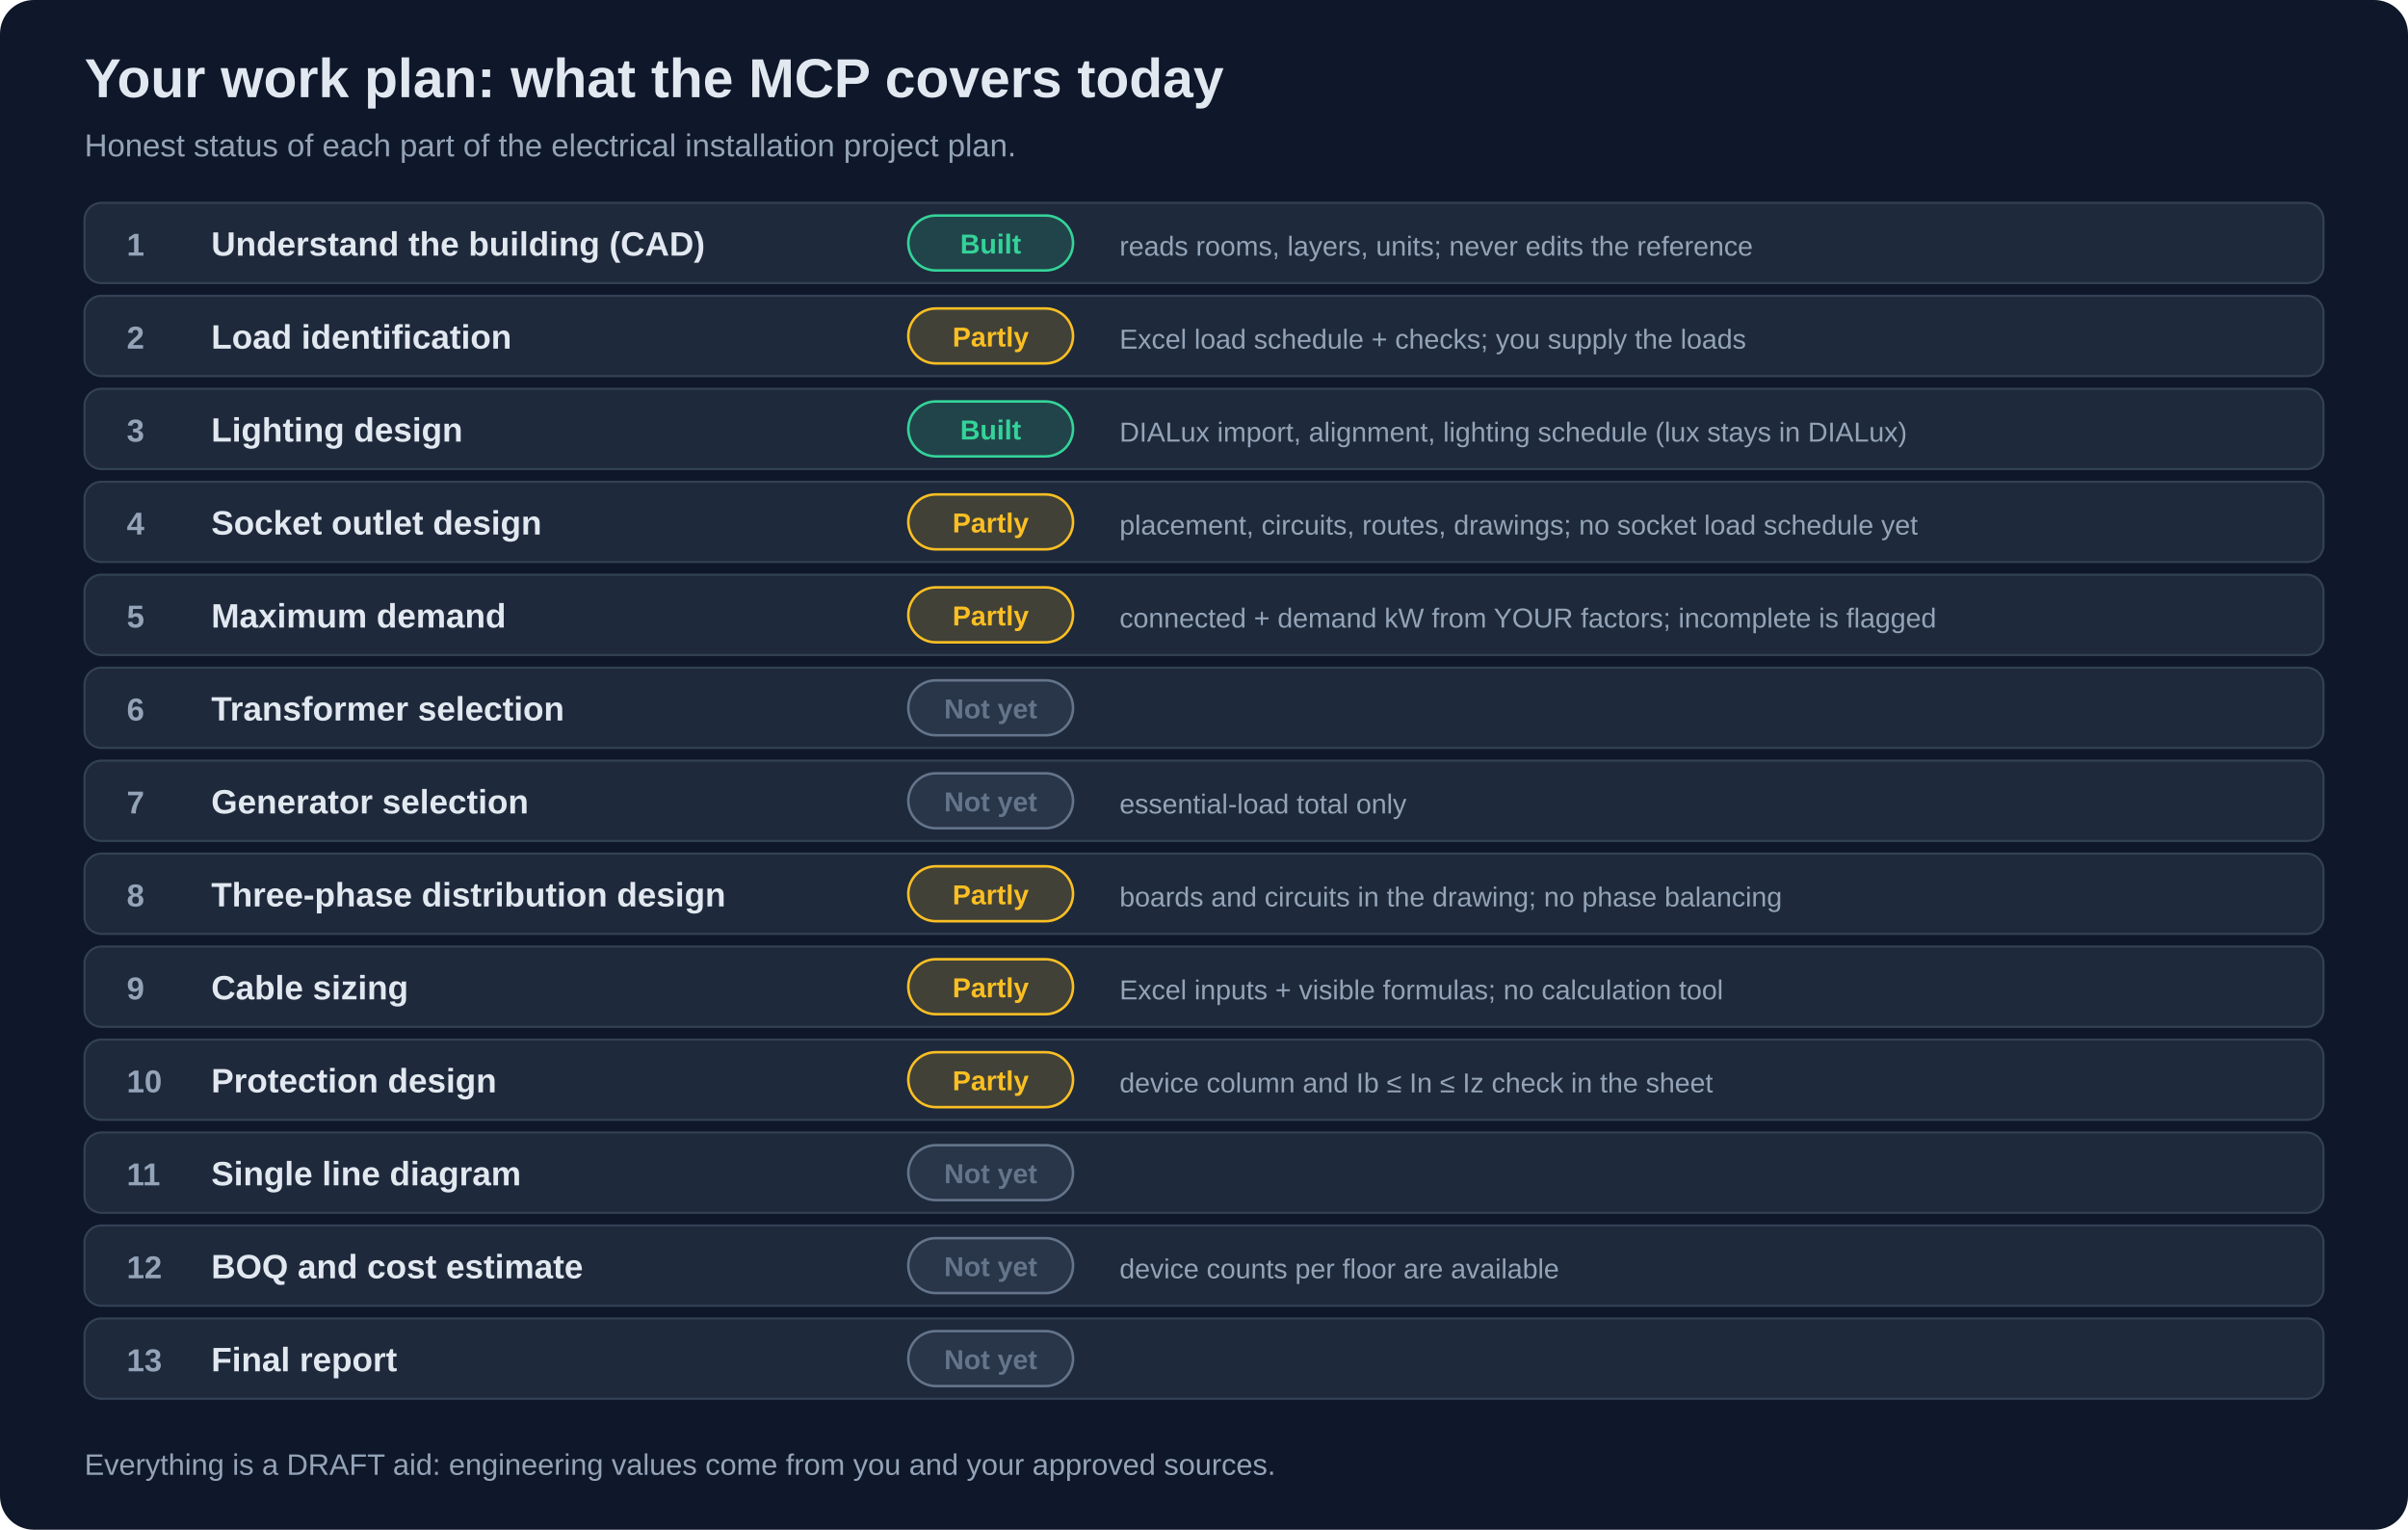
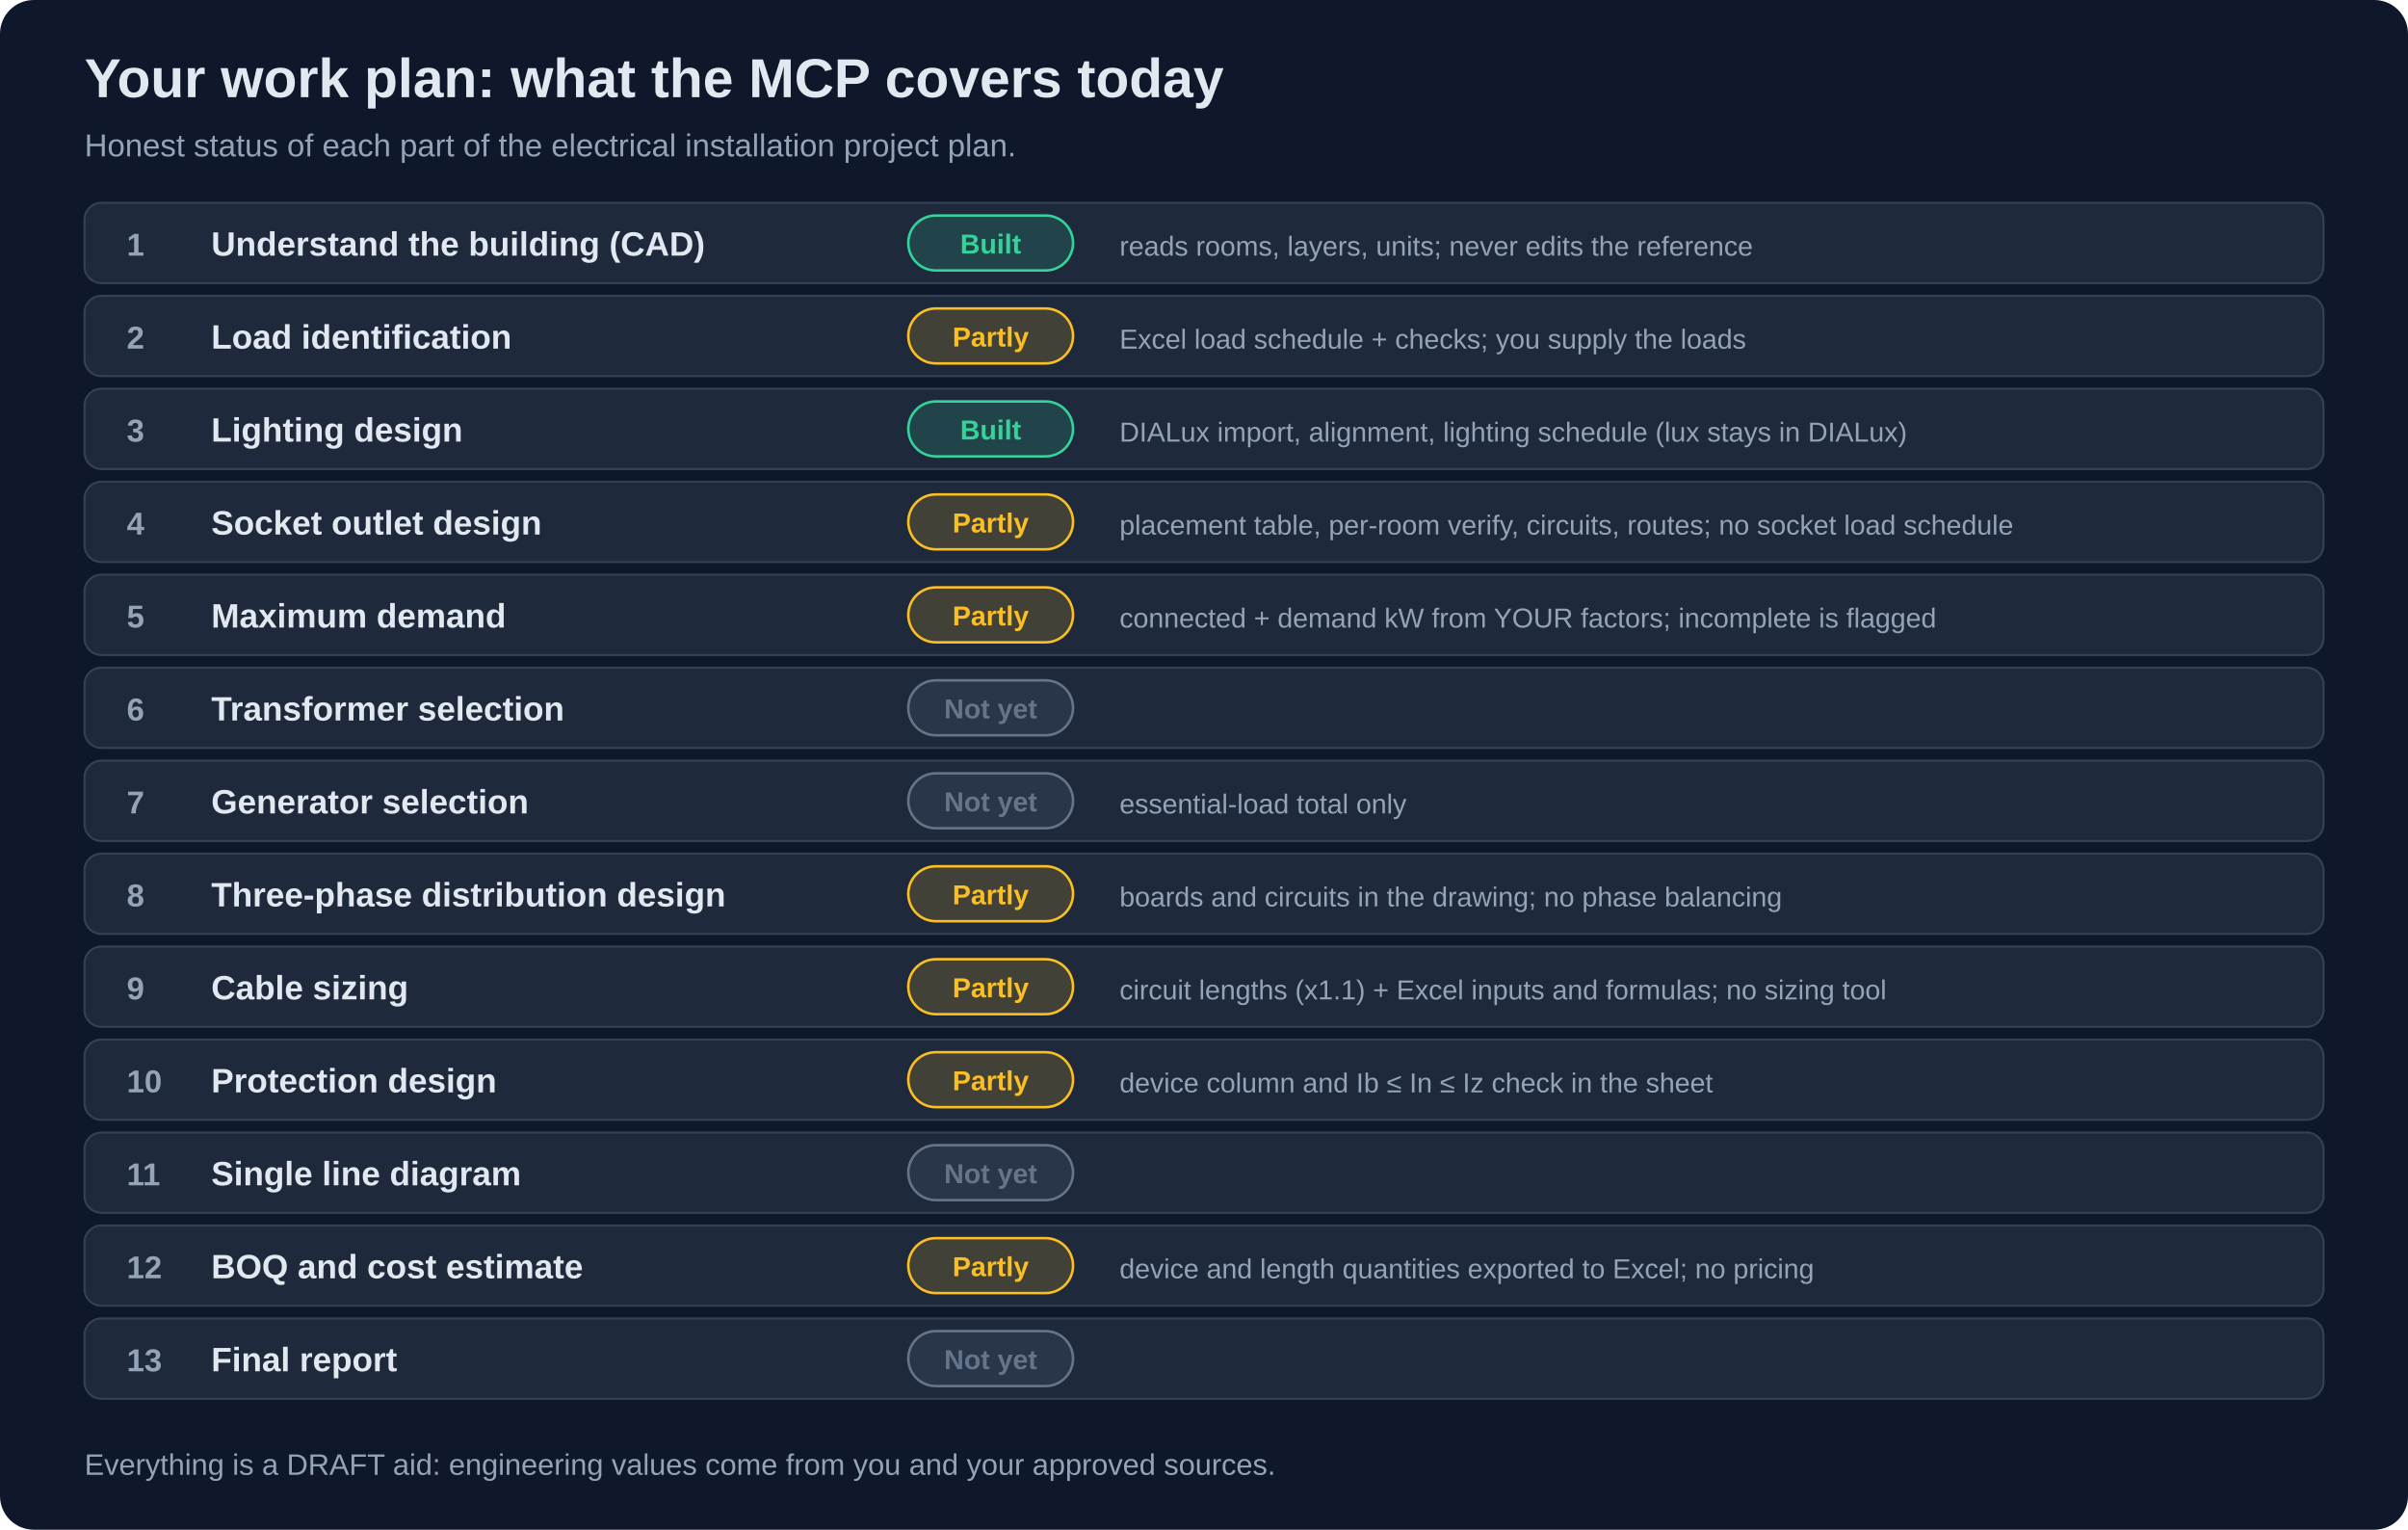
<svg xmlns="http://www.w3.org/2000/svg" viewBox="0 0 1140 724" width="1140" height="724" role="img" aria-label="Work plan coverage">
  <defs>
    <marker id="a" viewBox="0 0 10 10" refX="9" refY="5" markerWidth="7" markerHeight="7" orient="auto-start-reverse">
      <path d="M0 0L10 5L0 10z" fill="#94a3b8" />
    </marker>
  </defs>
  <rect width="1140" height="724" rx="16" fill="#0f172a" />
  <text x="40" y="46" font-family="'Segoe UI', 'Helvetica Neue', Arial, sans-serif" font-size="26" fill="#e2e8f0" font-weight="700" text-anchor="start">Your work plan: what the MCP covers today</text>
  <text x="40" y="74" font-family="'Segoe UI', 'Helvetica Neue', Arial, sans-serif" font-size="15" fill="#94a3b8" font-weight="400" text-anchor="start">Honest status of each part of the electrical installation project plan.</text>
  <rect x="40" y="96" width="1060" height="38" rx="8" fill="#1e293b" stroke="#334155" stroke-width="1" />
  <text x="60" y="121" font-family="'Segoe UI', 'Helvetica Neue', Arial, sans-serif" font-size="15" fill="#94a3b8" font-weight="700" text-anchor="start">1</text>
  <text x="100" y="121" font-family="'Segoe UI', 'Helvetica Neue', Arial, sans-serif" font-size="16" fill="#e2e8f0" font-weight="600" text-anchor="start">Understand the building (CAD)</text>
  <rect x="430" y="102" width="78" height="26" rx="13" fill="#34d399" fill-opacity="0.16" stroke="#34d399" stroke-width="1.2" />
  <text x="469.0" y="120" font-family="'Segoe UI', 'Helvetica Neue', Arial, sans-serif" font-size="13" fill="#34d399" font-weight="600" text-anchor="middle">Built</text>
  <text x="530" y="121" font-family="'Segoe UI', 'Helvetica Neue', Arial, sans-serif" font-size="13" fill="#94a3b8" font-weight="400" text-anchor="start">reads rooms, layers, units; never edits the reference</text>
  <rect x="40" y="140" width="1060" height="38" rx="8" fill="#1e293b" stroke="#334155" stroke-width="1" />
  <text x="60" y="165" font-family="'Segoe UI', 'Helvetica Neue', Arial, sans-serif" font-size="15" fill="#94a3b8" font-weight="700" text-anchor="start">2</text>
  <text x="100" y="165" font-family="'Segoe UI', 'Helvetica Neue', Arial, sans-serif" font-size="16" fill="#e2e8f0" font-weight="600" text-anchor="start">Load identification</text>
  <rect x="430" y="146" width="78" height="26" rx="13" fill="#fbbf24" fill-opacity="0.16" stroke="#fbbf24" stroke-width="1.2" />
  <text x="469.0" y="164" font-family="'Segoe UI', 'Helvetica Neue', Arial, sans-serif" font-size="13" fill="#fbbf24" font-weight="600" text-anchor="middle">Partly</text>
  <text x="530" y="165" font-family="'Segoe UI', 'Helvetica Neue', Arial, sans-serif" font-size="13" fill="#94a3b8" font-weight="400" text-anchor="start">Excel load schedule + checks; you supply the loads</text>
  <rect x="40" y="184" width="1060" height="38" rx="8" fill="#1e293b" stroke="#334155" stroke-width="1" />
  <text x="60" y="209" font-family="'Segoe UI', 'Helvetica Neue', Arial, sans-serif" font-size="15" fill="#94a3b8" font-weight="700" text-anchor="start">3</text>
  <text x="100" y="209" font-family="'Segoe UI', 'Helvetica Neue', Arial, sans-serif" font-size="16" fill="#e2e8f0" font-weight="600" text-anchor="start">Lighting design</text>
  <rect x="430" y="190" width="78" height="26" rx="13" fill="#34d399" fill-opacity="0.16" stroke="#34d399" stroke-width="1.2" />
  <text x="469.0" y="208" font-family="'Segoe UI', 'Helvetica Neue', Arial, sans-serif" font-size="13" fill="#34d399" font-weight="600" text-anchor="middle">Built</text>
  <text x="530" y="209" font-family="'Segoe UI', 'Helvetica Neue', Arial, sans-serif" font-size="13" fill="#94a3b8" font-weight="400" text-anchor="start">DIALux import, alignment, lighting schedule (lux stays in DIALux)</text>
  <rect x="40" y="228" width="1060" height="38" rx="8" fill="#1e293b" stroke="#334155" stroke-width="1" />
  <text x="60" y="253" font-family="'Segoe UI', 'Helvetica Neue', Arial, sans-serif" font-size="15" fill="#94a3b8" font-weight="700" text-anchor="start">4</text>
  <text x="100" y="253" font-family="'Segoe UI', 'Helvetica Neue', Arial, sans-serif" font-size="16" fill="#e2e8f0" font-weight="600" text-anchor="start">Socket outlet design</text>
  <rect x="430" y="234" width="78" height="26" rx="13" fill="#fbbf24" fill-opacity="0.16" stroke="#fbbf24" stroke-width="1.2" />
  <text x="469.0" y="252" font-family="'Segoe UI', 'Helvetica Neue', Arial, sans-serif" font-size="13" fill="#fbbf24" font-weight="600" text-anchor="middle">Partly</text>
-   <text x="530" y="253" font-family="'Segoe UI', 'Helvetica Neue', Arial, sans-serif" font-size="13" fill="#94a3b8" font-weight="400" text-anchor="start">placement, circuits, routes, drawings; no socket load schedule yet</text>
+   <text x="530" y="253" font-family="'Segoe UI', 'Helvetica Neue', Arial, sans-serif" font-size="13" fill="#94a3b8" font-weight="400" text-anchor="start">placement table, per-room verify, circuits, routes; no socket load schedule</text>
  <rect x="40" y="272" width="1060" height="38" rx="8" fill="#1e293b" stroke="#334155" stroke-width="1" />
  <text x="60" y="297" font-family="'Segoe UI', 'Helvetica Neue', Arial, sans-serif" font-size="15" fill="#94a3b8" font-weight="700" text-anchor="start">5</text>
  <text x="100" y="297" font-family="'Segoe UI', 'Helvetica Neue', Arial, sans-serif" font-size="16" fill="#e2e8f0" font-weight="600" text-anchor="start">Maximum demand</text>
  <rect x="430" y="278" width="78" height="26" rx="13" fill="#fbbf24" fill-opacity="0.16" stroke="#fbbf24" stroke-width="1.2" />
  <text x="469.0" y="296" font-family="'Segoe UI', 'Helvetica Neue', Arial, sans-serif" font-size="13" fill="#fbbf24" font-weight="600" text-anchor="middle">Partly</text>
  <text x="530" y="297" font-family="'Segoe UI', 'Helvetica Neue', Arial, sans-serif" font-size="13" fill="#94a3b8" font-weight="400" text-anchor="start">connected + demand kW from YOUR factors; incomplete is flagged</text>
  <rect x="40" y="316" width="1060" height="38" rx="8" fill="#1e293b" stroke="#334155" stroke-width="1" />
  <text x="60" y="341" font-family="'Segoe UI', 'Helvetica Neue', Arial, sans-serif" font-size="15" fill="#94a3b8" font-weight="700" text-anchor="start">6</text>
  <text x="100" y="341" font-family="'Segoe UI', 'Helvetica Neue', Arial, sans-serif" font-size="16" fill="#e2e8f0" font-weight="600" text-anchor="start">Transformer selection</text>
  <rect x="430" y="322" width="78" height="26" rx="13" fill="#64748b" fill-opacity="0.16" stroke="#64748b" stroke-width="1.2" />
  <text x="469.0" y="340" font-family="'Segoe UI', 'Helvetica Neue', Arial, sans-serif" font-size="13" fill="#64748b" font-weight="600" text-anchor="middle">Not yet</text>
  <text x="530" y="341" font-family="'Segoe UI', 'Helvetica Neue', Arial, sans-serif" font-size="13" fill="#94a3b8" font-weight="400" text-anchor="start" />
  <rect x="40" y="360" width="1060" height="38" rx="8" fill="#1e293b" stroke="#334155" stroke-width="1" />
  <text x="60" y="385" font-family="'Segoe UI', 'Helvetica Neue', Arial, sans-serif" font-size="15" fill="#94a3b8" font-weight="700" text-anchor="start">7</text>
  <text x="100" y="385" font-family="'Segoe UI', 'Helvetica Neue', Arial, sans-serif" font-size="16" fill="#e2e8f0" font-weight="600" text-anchor="start">Generator selection</text>
  <rect x="430" y="366" width="78" height="26" rx="13" fill="#64748b" fill-opacity="0.16" stroke="#64748b" stroke-width="1.2" />
  <text x="469.0" y="384" font-family="'Segoe UI', 'Helvetica Neue', Arial, sans-serif" font-size="13" fill="#64748b" font-weight="600" text-anchor="middle">Not yet</text>
  <text x="530" y="385" font-family="'Segoe UI', 'Helvetica Neue', Arial, sans-serif" font-size="13" fill="#94a3b8" font-weight="400" text-anchor="start">essential-load total only</text>
  <rect x="40" y="404" width="1060" height="38" rx="8" fill="#1e293b" stroke="#334155" stroke-width="1" />
  <text x="60" y="429" font-family="'Segoe UI', 'Helvetica Neue', Arial, sans-serif" font-size="15" fill="#94a3b8" font-weight="700" text-anchor="start">8</text>
  <text x="100" y="429" font-family="'Segoe UI', 'Helvetica Neue', Arial, sans-serif" font-size="16" fill="#e2e8f0" font-weight="600" text-anchor="start">Three-phase distribution design</text>
  <rect x="430" y="410" width="78" height="26" rx="13" fill="#fbbf24" fill-opacity="0.16" stroke="#fbbf24" stroke-width="1.2" />
  <text x="469.0" y="428" font-family="'Segoe UI', 'Helvetica Neue', Arial, sans-serif" font-size="13" fill="#fbbf24" font-weight="600" text-anchor="middle">Partly</text>
  <text x="530" y="429" font-family="'Segoe UI', 'Helvetica Neue', Arial, sans-serif" font-size="13" fill="#94a3b8" font-weight="400" text-anchor="start">boards and circuits in the drawing; no phase balancing</text>
  <rect x="40" y="448" width="1060" height="38" rx="8" fill="#1e293b" stroke="#334155" stroke-width="1" />
  <text x="60" y="473" font-family="'Segoe UI', 'Helvetica Neue', Arial, sans-serif" font-size="15" fill="#94a3b8" font-weight="700" text-anchor="start">9</text>
  <text x="100" y="473" font-family="'Segoe UI', 'Helvetica Neue', Arial, sans-serif" font-size="16" fill="#e2e8f0" font-weight="600" text-anchor="start">Cable sizing</text>
  <rect x="430" y="454" width="78" height="26" rx="13" fill="#fbbf24" fill-opacity="0.16" stroke="#fbbf24" stroke-width="1.2" />
  <text x="469.0" y="472" font-family="'Segoe UI', 'Helvetica Neue', Arial, sans-serif" font-size="13" fill="#fbbf24" font-weight="600" text-anchor="middle">Partly</text>
-   <text x="530" y="473" font-family="'Segoe UI', 'Helvetica Neue', Arial, sans-serif" font-size="13" fill="#94a3b8" font-weight="400" text-anchor="start">Excel inputs + visible formulas; no calculation tool</text>
+   <text x="530" y="473" font-family="'Segoe UI', 'Helvetica Neue', Arial, sans-serif" font-size="13" fill="#94a3b8" font-weight="400" text-anchor="start">circuit lengths (x1.1) + Excel inputs and formulas; no sizing tool</text>
  <rect x="40" y="492" width="1060" height="38" rx="8" fill="#1e293b" stroke="#334155" stroke-width="1" />
  <text x="60" y="517" font-family="'Segoe UI', 'Helvetica Neue', Arial, sans-serif" font-size="15" fill="#94a3b8" font-weight="700" text-anchor="start">10</text>
  <text x="100" y="517" font-family="'Segoe UI', 'Helvetica Neue', Arial, sans-serif" font-size="16" fill="#e2e8f0" font-weight="600" text-anchor="start">Protection design</text>
  <rect x="430" y="498" width="78" height="26" rx="13" fill="#fbbf24" fill-opacity="0.16" stroke="#fbbf24" stroke-width="1.2" />
  <text x="469.0" y="516" font-family="'Segoe UI', 'Helvetica Neue', Arial, sans-serif" font-size="13" fill="#fbbf24" font-weight="600" text-anchor="middle">Partly</text>
  <text x="530" y="517" font-family="'Segoe UI', 'Helvetica Neue', Arial, sans-serif" font-size="13" fill="#94a3b8" font-weight="400" text-anchor="start">device column and Ib ≤ In ≤ Iz check in the sheet</text>
  <rect x="40" y="536" width="1060" height="38" rx="8" fill="#1e293b" stroke="#334155" stroke-width="1" />
  <text x="60" y="561" font-family="'Segoe UI', 'Helvetica Neue', Arial, sans-serif" font-size="15" fill="#94a3b8" font-weight="700" text-anchor="start">11</text>
  <text x="100" y="561" font-family="'Segoe UI', 'Helvetica Neue', Arial, sans-serif" font-size="16" fill="#e2e8f0" font-weight="600" text-anchor="start">Single line diagram</text>
  <rect x="430" y="542" width="78" height="26" rx="13" fill="#64748b" fill-opacity="0.16" stroke="#64748b" stroke-width="1.2" />
  <text x="469.0" y="560" font-family="'Segoe UI', 'Helvetica Neue', Arial, sans-serif" font-size="13" fill="#64748b" font-weight="600" text-anchor="middle">Not yet</text>
  <text x="530" y="561" font-family="'Segoe UI', 'Helvetica Neue', Arial, sans-serif" font-size="13" fill="#94a3b8" font-weight="400" text-anchor="start" />
  <rect x="40" y="580" width="1060" height="38" rx="8" fill="#1e293b" stroke="#334155" stroke-width="1" />
  <text x="60" y="605" font-family="'Segoe UI', 'Helvetica Neue', Arial, sans-serif" font-size="15" fill="#94a3b8" font-weight="700" text-anchor="start">12</text>
  <text x="100" y="605" font-family="'Segoe UI', 'Helvetica Neue', Arial, sans-serif" font-size="16" fill="#e2e8f0" font-weight="600" text-anchor="start">BOQ and cost estimate</text>
-   <rect x="430" y="586" width="78" height="26" rx="13" fill="#64748b" fill-opacity="0.16" stroke="#64748b" stroke-width="1.2" />
-   <text x="469.0" y="604" font-family="'Segoe UI', 'Helvetica Neue', Arial, sans-serif" font-size="13" fill="#64748b" font-weight="600" text-anchor="middle">Not yet</text>
-   <text x="530" y="605" font-family="'Segoe UI', 'Helvetica Neue', Arial, sans-serif" font-size="13" fill="#94a3b8" font-weight="400" text-anchor="start">device counts per floor are available</text>
+   <rect x="430" y="586" width="78" height="26" rx="13" fill="#fbbf24" fill-opacity="0.16" stroke="#fbbf24" stroke-width="1.2" />
+   <text x="469.0" y="604" font-family="'Segoe UI', 'Helvetica Neue', Arial, sans-serif" font-size="13" fill="#fbbf24" font-weight="600" text-anchor="middle">Partly</text>
+   <text x="530" y="605" font-family="'Segoe UI', 'Helvetica Neue', Arial, sans-serif" font-size="13" fill="#94a3b8" font-weight="400" text-anchor="start">device and length quantities exported to Excel; no pricing</text>
  <rect x="40" y="624" width="1060" height="38" rx="8" fill="#1e293b" stroke="#334155" stroke-width="1" />
  <text x="60" y="649" font-family="'Segoe UI', 'Helvetica Neue', Arial, sans-serif" font-size="15" fill="#94a3b8" font-weight="700" text-anchor="start">13</text>
  <text x="100" y="649" font-family="'Segoe UI', 'Helvetica Neue', Arial, sans-serif" font-size="16" fill="#e2e8f0" font-weight="600" text-anchor="start">Final report</text>
  <rect x="430" y="630" width="78" height="26" rx="13" fill="#64748b" fill-opacity="0.16" stroke="#64748b" stroke-width="1.2" />
  <text x="469.0" y="648" font-family="'Segoe UI', 'Helvetica Neue', Arial, sans-serif" font-size="13" fill="#64748b" font-weight="600" text-anchor="middle">Not yet</text>
  <text x="530" y="649" font-family="'Segoe UI', 'Helvetica Neue', Arial, sans-serif" font-size="13" fill="#94a3b8" font-weight="400" text-anchor="start" />
  <text x="40" y="698" font-family="'Segoe UI', 'Helvetica Neue', Arial, sans-serif" font-size="14" fill="#94a3b8" font-weight="400" text-anchor="start">Everything is a DRAFT aid: engineering values come from you and your approved sources.</text>
</svg>
